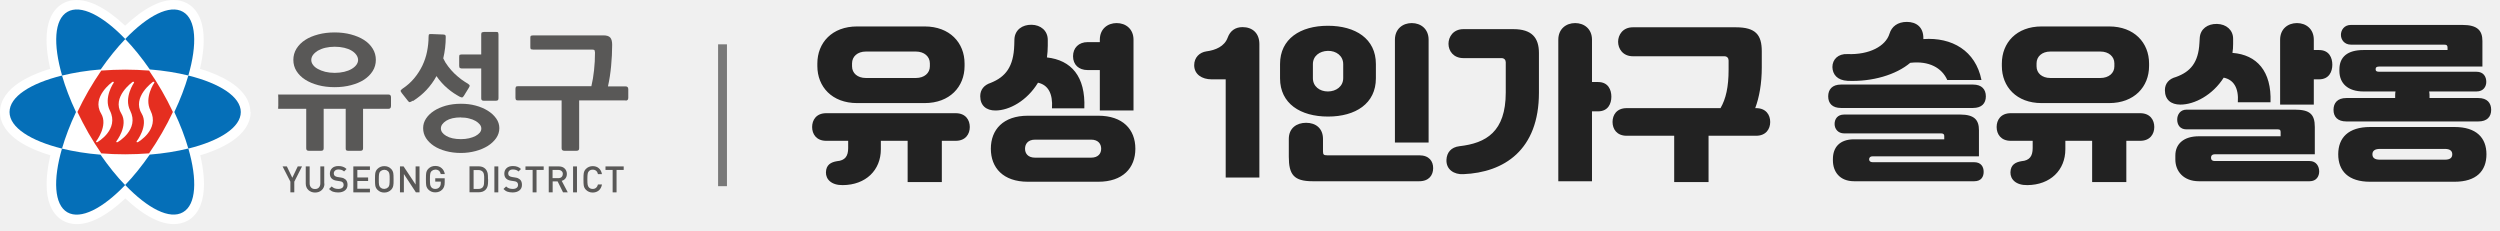
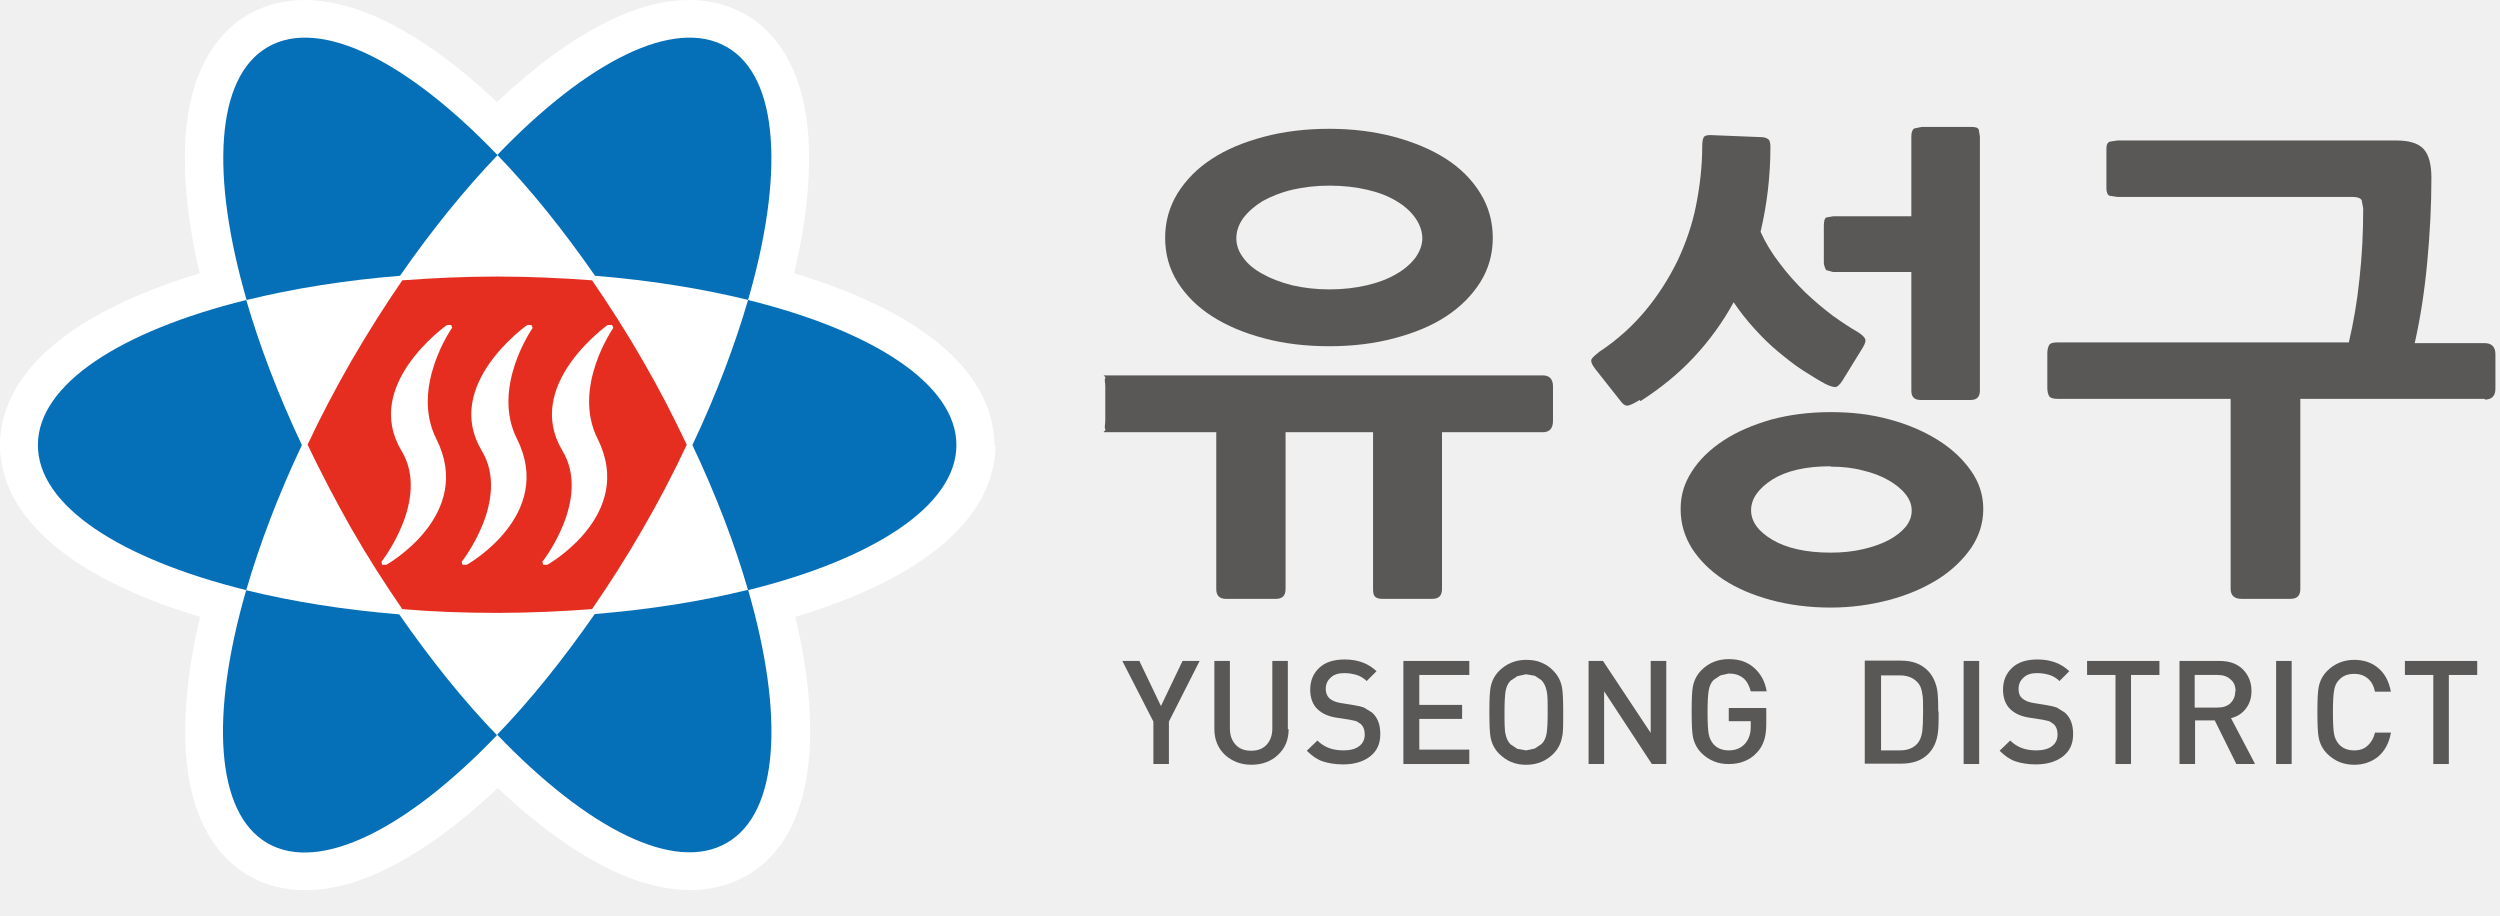
- <svg xmlns="http://www.w3.org/2000/svg" width="282" height="26" viewBox="0 0 282 26" fill="none">
-   <g clip-path="url(#clip0_2004_87)">
+ <svg xmlns="http://www.w3.org/2000/svg" width="71" height="26" viewBox="0 0 71 26" fill="none">
+   <g clip-path="url(#clip0_1_7)">
    <path d="M43.793 12.275H40.953V16.729C40.953 16.922 40.856 17.008 40.673 17.008H39.264C39.157 17.008 39.092 16.987 39.049 16.944C39.006 16.901 38.995 16.825 38.995 16.729V12.275H36.51V16.729C36.51 16.922 36.414 17.008 36.231 17.008H34.822C34.628 17.008 34.542 16.911 34.542 16.729V12.275H31.39C31.271 12.275 31.422 12.243 31.39 12.189C31.358 12.135 31.39 12.049 31.39 11.952V10.973C31.39 10.866 31.358 10.79 31.39 10.737C31.422 10.683 31.271 10.661 31.39 10.661H43.815C44.008 10.661 44.105 10.769 44.105 10.973V11.952C44.105 12.167 44.008 12.275 43.815 12.275M37.748 9.833C37.081 9.833 36.457 9.758 35.897 9.607C35.327 9.456 34.843 9.252 34.423 8.983C34.004 8.714 33.681 8.391 33.444 8.015C33.208 7.638 33.09 7.219 33.09 6.756C33.09 6.294 33.208 5.874 33.444 5.487C33.681 5.11 34.004 4.777 34.423 4.508C34.832 4.239 35.327 4.035 35.897 3.884C36.457 3.734 37.081 3.658 37.748 3.658C38.414 3.658 39.017 3.734 39.587 3.884C40.146 4.035 40.641 4.239 41.061 4.508C41.48 4.777 41.803 5.1 42.04 5.487C42.276 5.863 42.395 6.294 42.395 6.756C42.395 7.219 42.276 7.638 42.04 8.015C41.803 8.391 41.48 8.714 41.072 8.983C40.663 9.252 40.168 9.456 39.598 9.607C39.028 9.758 38.414 9.833 37.758 9.833M37.758 5.272C37.371 5.272 37.016 5.315 36.693 5.39C36.371 5.465 36.091 5.584 35.854 5.713C35.628 5.853 35.445 6.014 35.306 6.197C35.176 6.38 35.112 6.573 35.112 6.767C35.112 6.961 35.176 7.144 35.306 7.316C35.435 7.499 35.617 7.649 35.854 7.778C36.08 7.907 36.36 8.015 36.693 8.101C37.016 8.176 37.371 8.219 37.758 8.219C38.145 8.219 38.501 8.176 38.823 8.101C39.146 8.026 39.426 7.918 39.662 7.778C39.888 7.649 40.071 7.488 40.2 7.316C40.329 7.133 40.394 6.95 40.394 6.767C40.394 6.584 40.329 6.38 40.2 6.197C40.071 6.014 39.899 5.853 39.662 5.713C39.436 5.573 39.157 5.465 38.834 5.39C38.511 5.315 38.156 5.272 37.758 5.272Z" fill="#595857" />
    <path d="M46.568 11.36C46.386 11.467 46.267 11.521 46.213 11.521C46.149 11.521 46.084 11.478 46.009 11.37L45.321 10.499C45.202 10.348 45.17 10.252 45.202 10.198C45.234 10.144 45.31 10.079 45.417 9.993C45.923 9.66 46.364 9.262 46.73 8.821C47.096 8.38 47.397 7.906 47.644 7.401C47.881 6.895 48.064 6.368 48.171 5.82C48.279 5.271 48.343 4.712 48.343 4.163C48.343 4.002 48.365 3.905 48.408 3.872C48.451 3.84 48.537 3.829 48.666 3.84L50.011 3.894C50.118 3.894 50.183 3.926 50.226 3.959C50.258 3.991 50.28 4.055 50.28 4.163C50.28 5.002 50.183 5.809 50 6.583C50.14 6.895 50.323 7.197 50.549 7.487C50.764 7.777 51.011 8.046 51.259 8.294C51.517 8.541 51.775 8.756 52.044 8.961C52.313 9.154 52.56 9.316 52.786 9.445C52.915 9.531 52.98 9.606 52.98 9.671C52.98 9.735 52.937 9.821 52.861 9.94L52.324 10.811C52.248 10.929 52.184 10.983 52.13 10.994C52.076 10.994 51.979 10.972 51.85 10.908C51.646 10.8 51.441 10.671 51.205 10.521C50.968 10.37 50.742 10.187 50.506 9.993C50.269 9.8 50.043 9.574 49.828 9.337C49.613 9.101 49.408 8.842 49.236 8.584C48.924 9.154 48.548 9.671 48.107 10.144C47.666 10.617 47.16 11.026 46.59 11.392M51.99 17.255C51.377 17.255 50.807 17.179 50.291 17.04C49.774 16.9 49.322 16.706 48.946 16.459C48.569 16.211 48.268 15.91 48.053 15.577C47.838 15.232 47.73 14.867 47.73 14.458C47.73 14.049 47.838 13.716 48.053 13.382C48.268 13.049 48.569 12.758 48.946 12.511C49.322 12.263 49.774 12.07 50.291 11.919C50.807 11.779 51.377 11.704 51.99 11.704C52.603 11.704 53.13 11.768 53.647 11.908C54.174 12.048 54.626 12.242 55.024 12.489C55.422 12.737 55.734 13.027 55.97 13.361C56.207 13.694 56.325 14.06 56.325 14.458C56.325 14.856 56.207 15.232 55.97 15.577C55.734 15.91 55.422 16.211 55.024 16.459C54.626 16.706 54.174 16.9 53.647 17.04C53.12 17.179 52.571 17.255 51.99 17.255ZM51.99 13.242C51.28 13.242 50.731 13.371 50.334 13.619C49.935 13.877 49.731 14.167 49.731 14.49C49.731 14.813 49.935 15.092 50.334 15.329C50.731 15.566 51.291 15.695 51.99 15.695C52.324 15.695 52.625 15.663 52.904 15.598C53.184 15.534 53.432 15.447 53.636 15.34C53.84 15.232 54.002 15.103 54.12 14.963C54.239 14.813 54.292 14.662 54.292 14.501C54.292 14.339 54.239 14.189 54.12 14.038C54.002 13.888 53.84 13.758 53.636 13.64C53.432 13.522 53.184 13.425 52.904 13.361C52.625 13.285 52.313 13.253 51.99 13.253M52.055 7.724L51.861 7.67C51.861 7.67 51.797 7.562 51.797 7.455V6.411C51.797 6.282 51.818 6.196 51.872 6.175L52.066 6.142H54.282V3.872C54.282 3.754 54.314 3.679 54.368 3.647L54.583 3.604H55.981C56.099 3.604 56.175 3.625 56.196 3.679L56.229 3.872V11.091C56.229 11.274 56.142 11.36 55.96 11.36H54.55C54.368 11.36 54.282 11.274 54.282 11.101V7.724H52.066H52.055Z" fill="#595857" />
    <path d="M70.568 11.327H65.329V16.727C65.329 16.921 65.233 17.007 65.05 17.007H63.651C63.458 17.007 63.35 16.91 63.35 16.727V11.327H58.434C58.316 11.327 58.23 11.305 58.197 11.252C58.165 11.198 58.144 11.122 58.144 11.015V10.036C58.144 9.928 58.165 9.853 58.197 9.799C58.23 9.745 58.305 9.724 58.434 9.724H66.707C66.836 9.175 66.943 8.573 67.008 7.927C67.083 7.271 67.115 6.604 67.115 5.916L67.072 5.69C67.04 5.625 66.954 5.593 66.814 5.593H60.134L59.919 5.561C59.854 5.539 59.822 5.464 59.822 5.346V4.227C59.822 4.109 59.854 4.044 59.919 4.023L60.134 3.99H68.062C68.417 3.99 68.675 4.066 68.826 4.227C68.976 4.388 69.052 4.657 69.052 5.055C69.052 5.851 69.009 6.647 68.933 7.454C68.858 8.261 68.74 9.025 68.578 9.745H70.568C70.762 9.745 70.87 9.853 70.87 10.057V11.036C70.87 11.241 70.773 11.348 70.568 11.348" fill="#595857" />
    <path d="M34.069 18.771L33.197 20.493V21.698H32.756V20.493L31.874 18.771H32.358L32.971 20.052L33.584 18.771H34.069Z" fill="#595857" />
    <path d="M36.597 20.708C36.597 21.009 36.5 21.246 36.295 21.439C36.102 21.622 35.844 21.719 35.542 21.719C35.241 21.719 34.994 21.622 34.789 21.439C34.596 21.256 34.488 21.009 34.488 20.708V18.771H34.929V20.686C34.929 20.88 34.983 21.03 35.091 21.149C35.198 21.267 35.349 21.321 35.532 21.321C35.715 21.321 35.865 21.267 35.973 21.149C36.08 21.03 36.134 20.88 36.134 20.686V18.771H36.575V20.708H36.597Z" fill="#595857" />
    <path d="M39.2 20.859C39.2 21.128 39.103 21.332 38.91 21.483C38.716 21.633 38.458 21.709 38.146 21.709C37.92 21.709 37.726 21.676 37.565 21.623C37.404 21.569 37.253 21.461 37.113 21.321L37.414 21.031C37.511 21.128 37.63 21.203 37.748 21.246C37.866 21.289 38.006 21.311 38.157 21.311C38.35 21.311 38.501 21.268 38.598 21.192C38.705 21.117 38.759 20.999 38.759 20.859C38.759 20.73 38.716 20.622 38.641 20.558L38.522 20.482L38.329 20.439L37.984 20.386C37.748 20.353 37.565 20.278 37.425 20.149C37.285 20.02 37.21 19.826 37.21 19.589C37.21 19.331 37.296 19.127 37.468 18.965C37.64 18.804 37.877 18.729 38.189 18.729C38.555 18.729 38.856 18.836 39.093 19.062L38.813 19.342C38.727 19.256 38.63 19.202 38.533 19.17C38.426 19.138 38.307 19.116 38.178 19.116C38.006 19.116 37.877 19.159 37.791 19.245C37.694 19.331 37.651 19.439 37.651 19.568C37.651 19.686 37.694 19.772 37.759 19.837C37.834 19.901 37.941 19.944 38.081 19.966L38.415 20.02C38.544 20.041 38.651 20.063 38.738 20.095L38.964 20.235C39.125 20.375 39.2 20.579 39.2 20.837V20.859Z" fill="#595857" />
    <path d="M41.728 21.698H39.856V18.771H41.728V19.169H40.308V20.019H41.524V20.417H40.308V21.289H41.728V21.698Z" fill="#595857" />
    <path d="M44.395 20.235C44.395 20.59 44.396 20.816 44.363 20.924C44.331 21.118 44.245 21.279 44.116 21.408C43.911 21.613 43.653 21.72 43.341 21.72C43.029 21.72 42.782 21.613 42.577 21.408C42.448 21.279 42.362 21.118 42.33 20.924C42.309 20.806 42.298 20.58 42.298 20.225C42.298 19.87 42.309 19.655 42.33 19.536C42.362 19.343 42.448 19.181 42.577 19.052C42.782 18.848 43.04 18.74 43.341 18.74C43.503 18.74 43.642 18.762 43.772 18.816C43.901 18.869 44.019 18.945 44.116 19.052C44.245 19.181 44.331 19.343 44.363 19.536C44.385 19.655 44.395 19.891 44.395 20.235ZM43.954 20.235C43.954 19.934 43.954 19.719 43.922 19.612C43.901 19.504 43.858 19.407 43.782 19.321L43.589 19.192L43.341 19.149L43.094 19.203L42.9 19.332C42.825 19.407 42.782 19.504 42.76 19.622C42.739 19.741 42.728 19.945 42.728 20.235C42.728 20.526 42.728 20.752 42.76 20.86C42.782 20.967 42.825 21.064 42.9 21.139L43.094 21.268L43.341 21.311L43.589 21.258L43.782 21.128C43.858 21.053 43.901 20.956 43.922 20.838C43.944 20.72 43.954 20.515 43.954 20.225V20.235Z" fill="#595857" />
    <path d="M47.322 21.698H46.913L45.557 19.632V21.698H45.116V18.771H45.525L46.88 20.815V18.771H47.322V21.698Z" fill="#595857" />
    <path d="M50.162 20.558C50.162 20.752 50.141 20.913 50.098 21.032C50.055 21.161 49.99 21.279 49.893 21.376C49.786 21.494 49.667 21.57 49.528 21.623C49.398 21.677 49.248 21.699 49.086 21.699C48.785 21.699 48.527 21.591 48.323 21.387C48.194 21.258 48.108 21.096 48.075 20.902C48.054 20.784 48.043 20.558 48.043 20.203C48.043 19.848 48.054 19.633 48.075 19.515C48.108 19.321 48.194 19.16 48.323 19.031C48.527 18.826 48.785 18.719 49.097 18.719C49.409 18.719 49.646 18.805 49.84 18.988C50.012 19.149 50.13 19.364 50.173 19.633H49.721C49.678 19.472 49.614 19.343 49.506 19.256C49.398 19.171 49.269 19.128 49.097 19.128L48.861 19.181L48.667 19.31C48.592 19.386 48.549 19.483 48.527 19.612C48.505 19.73 48.495 19.934 48.495 20.225C48.495 20.515 48.505 20.73 48.527 20.849C48.549 20.967 48.602 21.064 48.667 21.139C48.775 21.258 48.925 21.311 49.097 21.311C49.291 21.311 49.452 21.247 49.571 21.107C49.667 20.988 49.721 20.838 49.721 20.644V20.483H49.097V20.107H50.162V20.558Z" fill="#595857" />
    <path d="M55.057 20.214V20.375C55.057 20.623 55.046 20.816 55.014 20.935C54.971 21.128 54.885 21.29 54.755 21.419C54.669 21.505 54.551 21.58 54.422 21.623C54.293 21.666 54.153 21.688 53.992 21.688H52.959V18.762H53.992C54.314 18.762 54.562 18.858 54.745 19.041C54.885 19.181 54.971 19.364 55.014 19.579C55.035 19.687 55.046 19.902 55.046 20.203L55.057 20.214ZM54.616 20.214C54.616 19.967 54.616 19.805 54.594 19.708C54.573 19.558 54.53 19.45 54.454 19.375C54.336 19.246 54.164 19.181 53.959 19.181H53.422V21.311H53.959C54.175 21.311 54.336 21.247 54.454 21.118C54.519 21.042 54.573 20.924 54.594 20.763C54.605 20.655 54.616 20.483 54.616 20.225V20.214Z" fill="#595857" />
    <path d="M56.208 18.771H55.767V21.698H56.208V18.771Z" fill="#595857" />
    <path d="M58.876 20.859C58.876 21.128 58.779 21.332 58.586 21.483C58.392 21.633 58.134 21.709 57.822 21.709C57.596 21.709 57.402 21.676 57.241 21.623C57.08 21.569 56.929 21.461 56.789 21.321L57.09 21.031C57.187 21.128 57.305 21.203 57.424 21.246C57.542 21.289 57.682 21.311 57.833 21.311C58.026 21.311 58.177 21.268 58.274 21.192C58.381 21.117 58.435 20.999 58.435 20.859C58.435 20.73 58.392 20.622 58.317 20.558L58.198 20.482L58.005 20.439L57.66 20.386C57.424 20.353 57.241 20.278 57.101 20.149C56.961 20.02 56.886 19.826 56.886 19.589C56.886 19.331 56.972 19.127 57.144 18.965C57.316 18.804 57.553 18.729 57.865 18.729C58.231 18.729 58.532 18.836 58.768 19.062L58.489 19.342C58.403 19.256 58.306 19.202 58.209 19.17C58.102 19.138 57.983 19.116 57.854 19.116C57.682 19.116 57.553 19.159 57.467 19.245C57.37 19.331 57.327 19.439 57.327 19.568C57.327 19.686 57.359 19.772 57.434 19.837C57.51 19.901 57.617 19.944 57.757 19.966L58.091 20.02C58.22 20.041 58.327 20.063 58.413 20.095L58.639 20.235C58.801 20.375 58.876 20.579 58.876 20.837V20.859Z" fill="#595857" />
    <path d="M61.328 19.169H60.521V21.698H60.08V19.169H59.273V18.771H61.328V19.169Z" fill="#595857" />
    <path d="M64.028 21.698H63.512L62.899 20.46H62.34V21.698H61.898V18.771H63.039C63.308 18.771 63.534 18.847 63.695 19.008C63.856 19.169 63.942 19.374 63.942 19.621C63.942 19.826 63.889 19.987 63.781 20.127C63.673 20.267 63.534 20.353 63.361 20.396L64.039 21.687L64.028 21.698ZM63.49 19.632C63.49 19.492 63.447 19.374 63.351 19.299C63.265 19.212 63.136 19.169 62.985 19.169H62.329V20.095H62.985C63.136 20.095 63.254 20.052 63.34 19.976C63.426 19.89 63.48 19.783 63.48 19.643L63.49 19.632Z" fill="#595857" />
    <path d="M65.083 18.771H64.642V21.698H65.083V18.771Z" fill="#595857" />
    <path d="M67.901 20.816C67.848 21.107 67.729 21.322 67.546 21.483C67.364 21.634 67.127 21.72 66.858 21.72C66.557 21.72 66.299 21.613 66.094 21.408C65.965 21.279 65.879 21.118 65.847 20.924C65.825 20.806 65.814 20.58 65.814 20.225C65.814 19.87 65.825 19.655 65.847 19.536C65.879 19.343 65.965 19.181 66.094 19.052C66.299 18.848 66.557 18.74 66.858 18.74C67.127 18.74 67.364 18.816 67.546 18.977C67.729 19.128 67.848 19.353 67.901 19.644H67.45C67.417 19.483 67.353 19.364 67.256 19.278C67.148 19.181 67.019 19.138 66.858 19.138C66.675 19.138 66.535 19.192 66.428 19.31C66.352 19.386 66.309 19.483 66.288 19.612C66.266 19.73 66.255 19.934 66.255 20.225C66.255 20.515 66.266 20.73 66.288 20.849C66.309 20.967 66.363 21.064 66.428 21.139C66.535 21.258 66.686 21.311 66.858 21.311C67.019 21.311 67.148 21.268 67.245 21.171C67.342 21.085 67.417 20.956 67.45 20.806H67.901V20.816Z" fill="#595857" />
    <path d="M70.353 19.169H69.547V21.698H69.106V19.169H68.299V18.771H70.353V19.169Z" fill="#595857" />
    <path d="M27.162 12.641C27.162 10.919 24.806 9.403 21.245 8.52C22.267 4.992 22.138 2.195 20.643 1.335C19.148 0.474 16.663 1.754 14.124 4.4C11.585 1.754 9.1 0.474 7.605 1.335C6.11 2.195 5.981 4.992 7.003 8.52C3.442 9.403 1.086 10.909 1.086 12.641C1.086 14.373 3.442 15.879 7.003 16.761C5.981 20.289 6.12 23.086 7.605 23.947C9.1 24.807 11.585 23.527 14.124 20.881C16.663 23.527 19.148 24.818 20.643 23.947C22.138 23.086 22.267 20.289 21.245 16.761C24.806 15.879 27.162 14.362 27.162 12.641Z" fill="white" />
    <path d="M27.163 12.64H28.238C28.238 11.962 28.002 11.317 27.625 10.779C27.055 9.972 26.216 9.337 25.183 8.8C24.151 8.262 22.903 7.821 21.504 7.476L21.246 8.52L22.279 8.821C22.73 7.24 22.978 5.788 22.978 4.507C22.978 3.647 22.87 2.851 22.591 2.141C22.322 1.442 21.848 0.796 21.171 0.409C20.676 0.129 20.127 0 19.579 0C18.535 0 17.513 0.409 16.48 1.043C15.448 1.678 14.393 2.571 13.339 3.668L14.114 4.411L14.888 3.668C13.834 2.571 12.78 1.678 11.747 1.043C10.714 0.409 9.692 0.011 8.649 0C8.1 0 7.541 0.129 7.057 0.409C6.379 0.796 5.906 1.442 5.637 2.141C5.357 2.851 5.25 3.647 5.25 4.507C5.25 5.788 5.497 7.251 5.949 8.821L6.982 8.52L6.723 7.476C4.852 7.939 3.281 8.563 2.087 9.37C1.495 9.779 0.99 10.23 0.613 10.779C0.237 11.317 0 11.962 0 12.64C0 13.318 0.237 13.963 0.613 14.501C1.183 15.308 2.022 15.943 3.055 16.48C4.088 17.018 5.325 17.459 6.734 17.804L6.992 16.76L5.96 16.459C5.508 18.029 5.26 19.492 5.26 20.773C5.26 21.644 5.368 22.429 5.648 23.139C5.917 23.838 6.39 24.484 7.068 24.871C7.562 25.162 8.122 25.28 8.671 25.28C9.714 25.28 10.736 24.871 11.769 24.236C12.801 23.602 13.856 22.709 14.91 21.612L14.135 20.869L13.361 21.612C14.415 22.709 15.469 23.602 16.502 24.236C17.535 24.871 18.557 25.269 19.6 25.28C20.149 25.28 20.708 25.151 21.203 24.871C21.881 24.484 22.354 23.849 22.623 23.139C22.892 22.429 23.01 21.633 23.01 20.773C23.01 19.492 22.763 18.029 22.311 16.459L21.278 16.76L21.536 17.804C23.408 17.341 24.989 16.717 26.184 15.91C26.775 15.502 27.281 15.05 27.657 14.501C28.034 13.963 28.271 13.318 28.271 12.64H26.119C26.119 12.823 26.065 13.017 25.882 13.275C25.624 13.662 25.054 14.135 24.215 14.566C23.376 14.996 22.289 15.394 21.02 15.706C20.74 15.77 20.493 15.964 20.342 16.212C20.192 16.459 20.16 16.771 20.245 17.051C20.665 18.481 20.869 19.761 20.859 20.773C20.859 21.45 20.762 21.988 20.622 22.354C20.471 22.72 20.31 22.903 20.138 22.999C20.009 23.075 19.848 23.118 19.622 23.128C19.191 23.128 18.481 22.913 17.653 22.408C16.825 21.902 15.889 21.128 14.931 20.127C14.727 19.912 14.447 19.794 14.157 19.794C13.866 19.794 13.587 19.912 13.382 20.127C12.425 21.128 11.489 21.902 10.661 22.408C9.832 22.924 9.122 23.139 8.692 23.128C8.455 23.128 8.305 23.085 8.176 23.01C7.993 22.903 7.831 22.73 7.681 22.354C7.541 21.988 7.444 21.44 7.444 20.762C7.444 19.761 7.649 18.471 8.057 17.051C8.143 16.771 8.1 16.47 7.961 16.212C7.81 15.964 7.573 15.77 7.283 15.706C5.594 15.286 4.217 14.716 3.335 14.124C2.894 13.823 2.593 13.522 2.42 13.275C2.248 13.017 2.195 12.823 2.184 12.64C2.184 12.457 2.238 12.264 2.42 12.005C2.679 11.618 3.249 11.145 4.088 10.714C4.927 10.284 6.013 9.886 7.283 9.574C7.562 9.51 7.81 9.316 7.961 9.069C8.111 8.821 8.143 8.509 8.068 8.229C7.649 6.799 7.444 5.519 7.455 4.518C7.455 3.84 7.552 3.292 7.692 2.926C7.842 2.55 8.004 2.377 8.176 2.281C8.316 2.205 8.466 2.162 8.692 2.162C9.122 2.162 9.832 2.377 10.661 2.883C11.489 3.389 12.425 4.163 13.382 5.164C13.587 5.379 13.866 5.497 14.157 5.497C14.447 5.497 14.727 5.379 14.931 5.164C15.889 4.163 16.825 3.389 17.653 2.883C18.481 2.367 19.191 2.151 19.622 2.162C19.858 2.162 20.009 2.205 20.138 2.281C20.31 2.388 20.482 2.56 20.622 2.926C20.762 3.292 20.859 3.84 20.859 4.507C20.859 5.508 20.654 6.799 20.245 8.229C20.16 8.509 20.203 8.81 20.342 9.069C20.493 9.316 20.73 9.51 21.02 9.574C22.72 9.994 24.097 10.564 24.968 11.155C25.409 11.457 25.71 11.758 25.893 12.005C26.076 12.264 26.119 12.457 26.13 12.64H27.206H27.163Z" fill="white" />
    <path d="M27.162 12.64C27.162 10.918 24.806 9.402 21.245 8.52C20.869 9.81 20.342 11.209 19.664 12.64C20.342 14.07 20.869 15.458 21.245 16.76C24.806 15.878 27.162 14.361 27.162 12.64Z" fill="#056FB8" />
    <path d="M6.993 8.52C3.432 9.402 1.076 10.908 1.076 12.64C1.076 14.372 3.432 15.878 6.993 16.76C7.369 15.469 7.896 14.07 8.574 12.64C7.896 11.209 7.369 9.81 6.993 8.52Z" fill="#056FB8" />
    <path d="M6.992 16.76C5.97 20.288 6.11 23.085 7.595 23.946C9.09 24.806 11.575 23.526 14.114 20.88C13.178 19.912 12.242 18.75 11.338 17.448C9.757 17.319 8.294 17.082 6.982 16.76H6.992Z" fill="#056FB8" />
    <path d="M21.245 8.52C22.267 4.992 22.138 2.195 20.643 1.335C19.148 0.474 16.663 1.754 14.124 4.4C15.06 5.369 15.996 6.53 16.899 7.832C18.481 7.961 19.944 8.198 21.256 8.52H21.245Z" fill="#056FB8" />
    <path d="M14.125 4.4C11.586 1.754 9.101 0.474 7.606 1.335C6.111 2.195 5.982 4.992 7.004 8.52C8.316 8.198 9.779 7.961 11.36 7.832C12.264 6.53 13.2 5.379 14.136 4.4H14.125Z" fill="#056FB8" />
    <path d="M14.125 20.87C16.664 23.516 19.149 24.807 20.644 23.936C22.139 23.075 22.268 20.278 21.246 16.75C19.945 17.073 18.471 17.309 16.89 17.439C15.986 18.74 15.05 19.902 14.114 20.87H14.125Z" fill="#056FB8" />
    <path d="M16.814 7.961C15.943 7.897 15.05 7.854 14.125 7.854C13.2 7.854 12.296 7.897 11.425 7.961C10.93 8.682 10.446 9.446 9.983 10.242C9.521 11.049 9.101 11.845 8.735 12.63C9.112 13.415 9.531 14.222 9.983 15.018C10.446 15.825 10.93 16.578 11.425 17.299C12.296 17.374 13.189 17.406 14.125 17.406C15.061 17.406 15.954 17.363 16.814 17.299C17.309 16.578 17.793 15.825 18.256 15.018C18.718 14.222 19.138 13.415 19.504 12.63C19.127 11.834 18.718 11.038 18.256 10.242C17.793 9.435 17.309 8.682 16.814 7.961Z" fill="#E52E20" />
    <path d="M12.834 9.317C12.834 9.317 11.651 11.005 12.393 12.469C13.479 14.62 10.994 16.029 10.973 16.04H10.908H10.854L10.833 15.954C10.833 15.954 12.232 14.179 11.403 12.802C10.284 10.941 12.662 9.252 12.694 9.23H12.812L12.845 9.306L12.834 9.317Z" fill="white" />
    <path d="M15.125 9.317C15.125 9.317 13.942 11.005 14.684 12.469C15.76 14.62 13.285 16.029 13.253 16.04H13.189H13.135L13.113 15.954C13.113 15.954 14.512 14.179 13.683 12.802C12.565 10.941 14.942 9.252 14.974 9.23H15.093L15.125 9.306V9.317Z" fill="white" />
    <path d="M17.416 9.317C17.416 9.317 16.233 11.005 16.975 12.469C18.051 14.62 15.566 16.029 15.544 16.04H15.48H15.426L15.404 15.954C15.404 15.954 16.803 14.179 15.974 12.802C14.856 10.941 17.233 9.252 17.255 9.23H17.384L17.416 9.306V9.317Z" fill="white" />
  </g>
-   <path d="M104.3 11.628H96.681C93.85 11.628 92.197 9.785 92.197 7.448V7.163C92.197 4.826 93.85 2.983 96.681 2.983H104.3C107.131 2.983 108.803 4.826 108.803 7.163V7.448C108.803 9.785 107.131 11.628 104.3 11.628ZM96.111 7.144V7.486C96.111 8.246 96.719 8.797 97.669 8.797H103.312C104.262 8.797 104.889 8.246 104.889 7.486V7.144C104.889 6.384 104.262 5.814 103.312 5.814H97.669C96.719 5.814 96.111 6.384 96.111 7.144ZM93.204 12.768H107.796C108.936 12.768 109.392 13.547 109.392 14.326C109.392 15.124 108.917 15.884 107.796 15.884H106.238V20.539H102.381V15.884H99.36V16.834C99.36 19.19 97.669 20.862 95.066 20.881C93.774 20.9 93.147 20.216 93.166 19.437C93.185 18.582 93.736 18.297 94.401 18.183C95.332 18.107 95.674 17.613 95.674 16.701V15.884H93.204C92.083 15.884 91.608 15.124 91.608 14.326C91.608 13.547 92.064 12.768 93.204 12.768ZM124.06 7.904H122.692C121.685 7.904 121.039 7.296 121.039 6.346C121.039 5.415 121.666 4.75 122.692 4.75H124.06V4.484C124.06 3.249 124.953 2.603 125.96 2.603C126.967 2.603 127.86 3.249 127.86 4.484V12.464H124.06V7.904ZM117.087 9.329C115.852 11.362 113.857 12.464 112.28 12.464C111.254 12.464 110.57 11.913 110.57 10.849C110.57 10.127 110.988 9.595 111.748 9.348C113.42 8.683 114.332 7.543 114.408 5.092L114.427 4.408C114.484 3.363 115.32 2.774 116.365 2.793C117.391 2.812 118.189 3.458 118.189 4.503V5.149C118.189 5.624 118.151 6.061 118.094 6.479C120.83 6.783 122.464 8.607 122.312 12.217H118.664C118.778 10.526 118.208 9.576 117.087 9.329ZM115.947 13.053H123.889C126.644 13.053 128.069 14.592 128.069 16.777C128.069 18.962 126.644 20.501 123.889 20.501H115.947C113.154 20.501 111.767 18.924 111.767 16.777C111.767 14.63 113.154 13.053 115.947 13.053ZM116.764 17.784H123.072C123.889 17.784 124.212 17.309 124.212 16.777C124.212 16.245 123.889 15.751 123.072 15.751H116.764C115.947 15.751 115.624 16.245 115.624 16.777C115.624 17.309 115.947 17.784 116.764 17.784ZM138.486 4.237C138.771 3.458 139.36 3.059 140.158 3.059C141.26 3.059 142.058 3.724 142.058 4.978V20.026H138.258V8.949H136.662C135.598 8.949 134.705 8.398 134.705 7.353C134.705 6.479 135.313 5.909 136.073 5.795C137.099 5.662 138.125 5.244 138.486 4.237ZM161.147 16.074H157.347V4.484C157.347 3.249 158.24 2.603 159.247 2.603C160.254 2.603 161.147 3.249 161.147 4.484V16.074ZM144.389 8.835V7.22C144.389 4.389 146.669 2.907 149.785 2.907C152.901 2.907 155.2 4.37 155.2 7.22V8.835C155.2 11.685 152.901 13.148 149.804 13.148C146.688 13.148 144.389 11.685 144.389 8.835ZM148.094 7.239V8.816C148.094 9.747 148.854 10.317 149.785 10.317C150.716 10.317 151.514 9.747 151.514 8.816V7.239C151.514 6.289 150.716 5.719 149.785 5.738C148.854 5.757 148.094 6.308 148.094 7.239ZM160.083 20.444H148.075C145.947 20.444 145.377 19.703 145.377 17.67V15.675C145.377 14.44 146.27 13.851 147.334 13.851C148.398 13.851 149.234 14.459 149.234 15.675V17.081C149.234 17.442 149.329 17.518 149.69 17.518H160.083C161.223 17.518 161.66 18.202 161.66 18.962C161.66 19.741 161.204 20.444 160.083 20.444ZM179.577 9.253H180.261C181.42 9.253 181.762 10.146 181.762 10.906C181.762 11.685 181.401 12.559 180.261 12.559H179.577V20.444H175.777V4.484C175.777 3.249 176.67 2.603 177.677 2.603C178.684 2.603 179.577 3.249 179.577 4.484V9.253ZM165.08 3.287H170.704C172.794 3.287 173.592 4.256 173.592 5.985V10.45C173.592 16.929 169.659 19.456 165.061 19.646C164.035 19.703 163.104 19.133 163.161 18.012C163.199 17.214 163.674 16.606 164.624 16.492C167.626 16.15 169.849 14.877 169.849 10.431V7.03C169.849 6.764 169.678 6.555 169.374 6.555H165.08C163.94 6.555 163.389 5.738 163.389 4.94C163.389 4.161 163.921 3.287 165.08 3.287ZM197.988 12.198H198.083C199.223 12.198 199.679 12.977 199.679 13.756C199.679 14.554 199.204 15.314 198.083 15.314H192.725V20.539H188.849V15.314H183.491C182.37 15.314 181.895 14.554 181.895 13.756C181.895 12.977 182.351 12.198 183.491 12.198H194.074C194.682 11.153 194.986 9.804 194.986 7.866V6.821C194.986 6.555 194.815 6.346 194.511 6.346H184.194C183.054 6.346 182.522 5.491 182.522 4.712C182.522 3.952 183.035 3.078 184.194 3.078H195.803C198.045 3.078 198.729 3.933 198.729 5.795V7.6C198.729 9.424 198.444 10.982 197.988 12.198ZM208.424 9.12C207.227 9.063 206.714 8.379 206.695 7.562C206.695 6.707 207.341 6.042 208.405 6.099C210.837 6.194 212.699 5.225 213.136 3.8C213.383 2.983 214.067 2.47 215.093 2.47C216.157 2.47 216.974 3.059 216.955 4.332V4.408C220.185 4.18 222.845 5.719 223.51 9.025H219.653C219.045 7.657 217.601 6.84 215.473 7.087C213.877 8.436 211.198 9.234 208.424 9.12ZM222.56 12.179H207.664C206.695 12.179 206.22 11.666 206.22 10.868C206.22 10.089 206.676 9.538 207.664 9.538H222.56C223.548 9.538 224.004 10.089 224.004 10.868C224.004 11.666 223.529 12.179 222.56 12.179ZM211.236 18.297H222.693C223.472 18.297 223.757 18.829 223.757 19.38C223.757 19.931 223.491 20.444 222.693 20.444H209.146C207.512 20.444 206.752 19.361 206.752 18.088V17.936C206.752 16.644 207.493 15.713 209.146 15.713H219.311V15.333C219.311 15.162 219.216 15.048 218.969 15.048H208.025C207.322 15.048 206.942 14.535 206.942 13.984C206.942 13.433 207.265 12.92 208.025 12.92H221.097C222.712 12.92 223.225 13.528 223.225 14.687V17.632H211.236C210.97 17.632 210.837 17.765 210.837 17.974C210.837 18.164 210.97 18.297 211.236 18.297ZM237.912 11.628H230.293C227.462 11.628 225.809 9.785 225.809 7.448V7.163C225.809 4.826 227.462 2.983 230.293 2.983H237.912C240.743 2.983 242.415 4.826 242.415 7.163V7.448C242.415 9.785 240.743 11.628 237.912 11.628ZM229.723 7.144V7.486C229.723 8.246 230.331 8.797 231.281 8.797H236.924C237.874 8.797 238.501 8.246 238.501 7.486V7.144C238.501 6.384 237.874 5.814 236.924 5.814H231.281C230.331 5.814 229.723 6.384 229.723 7.144ZM226.816 12.768H241.408C242.548 12.768 243.004 13.547 243.004 14.326C243.004 15.124 242.529 15.884 241.408 15.884H239.85V20.539H235.993V15.884H232.972V16.834C232.972 19.19 231.281 20.862 228.678 20.881C227.386 20.9 226.759 20.216 226.778 19.437C226.797 18.582 227.348 18.297 228.013 18.183C228.944 18.107 229.286 17.613 229.286 16.701V15.884H226.816C225.695 15.884 225.22 15.124 225.22 14.326C225.22 13.547 225.676 12.768 226.816 12.768ZM260.997 5.643H261.586C262.745 5.643 263.087 6.536 263.087 7.296C263.087 8.075 262.726 8.949 261.586 8.949H260.997V11.799H257.197V4.484C257.197 3.249 258.09 2.603 259.097 2.603C260.104 2.603 260.997 3.249 260.997 4.484V5.643ZM250.832 8.759C249.597 10.716 247.545 11.799 245.949 11.799C244.885 11.799 244.201 11.248 244.201 10.165C244.201 9.424 244.657 8.892 245.455 8.683C247.089 8.094 247.982 7.049 248.096 4.845L248.134 4.237C248.21 3.268 249.008 2.679 250.072 2.698C251.117 2.717 251.896 3.382 251.896 4.37V4.94C251.896 5.301 251.877 5.643 251.82 5.966C254.575 6.175 256.247 8.037 256.114 11.533H252.428C252.542 9.918 251.953 8.987 250.832 8.759ZM249.806 18.164H260.522C261.282 18.164 261.605 18.772 261.605 19.342C261.605 19.874 261.301 20.444 260.522 20.444H248.039C246.31 20.444 245.379 19.323 245.379 17.993V17.537C245.379 16.245 246.31 15.371 248.039 15.371H257.254V14.915C257.254 14.687 257.197 14.592 256.95 14.592H246.633C245.892 14.592 245.588 14.06 245.588 13.49C245.588 12.958 245.911 12.369 246.633 12.369H258.85C260.522 12.369 261.111 12.863 261.111 14.326V17.404H249.806C249.54 17.404 249.407 17.556 249.407 17.746V17.841C249.407 18.012 249.54 18.164 249.806 18.164ZM274.05 11.058H279.56C280.548 11.058 281.004 11.609 281.004 12.388C281.004 13.186 280.529 13.699 279.56 13.699H264.664C263.695 13.699 263.22 13.186 263.22 12.388C263.22 11.609 263.676 11.058 264.664 11.058H270.174V10.716C270.174 10.564 270.193 10.431 270.212 10.317H266.602C264.816 10.317 263.885 9.386 263.885 7.999V7.828C263.885 6.422 264.797 5.643 266.602 5.643H276.083V5.377C276.083 5.149 276.007 5.035 275.703 5.035H265.177C264.455 5.035 264.056 4.484 264.056 3.933C264.056 3.401 264.417 2.812 265.177 2.812H277.774C279.465 2.812 280.016 3.458 280.016 4.617V7.505H268.388C268.084 7.505 267.97 7.6 267.97 7.809C267.97 8.018 268.084 8.094 268.388 8.094H279.351C280.149 8.094 280.453 8.664 280.453 9.234C280.453 9.747 280.149 10.317 279.351 10.317H274.012C274.031 10.431 274.05 10.564 274.05 10.716V11.058ZM267.343 14.326H276.881C279.332 14.326 280.472 15.542 280.472 17.404C280.472 19.285 279.332 20.501 276.881 20.501H267.343C264.892 20.501 263.752 19.285 263.752 17.404C263.752 15.542 264.892 14.326 267.343 14.326ZM268.464 18.012H275.779C276.387 18.012 276.615 17.784 276.615 17.404C276.615 17.043 276.387 16.796 275.779 16.796H268.464C267.837 16.796 267.609 17.043 267.609 17.404C267.609 17.784 267.837 18.012 268.464 18.012Z" fill="#222222" />
-   <line x1="81.5" y1="5" x2="81.5" y2="21" stroke="black" stroke-opacity="0.5" />
  <defs>
-     <clipPath id="clip0_2004_87">
+     <clipPath id="clip0_1_7">
      <rect width="71" height="26" fill="white" />
    </clipPath>
  </defs>
</svg>
